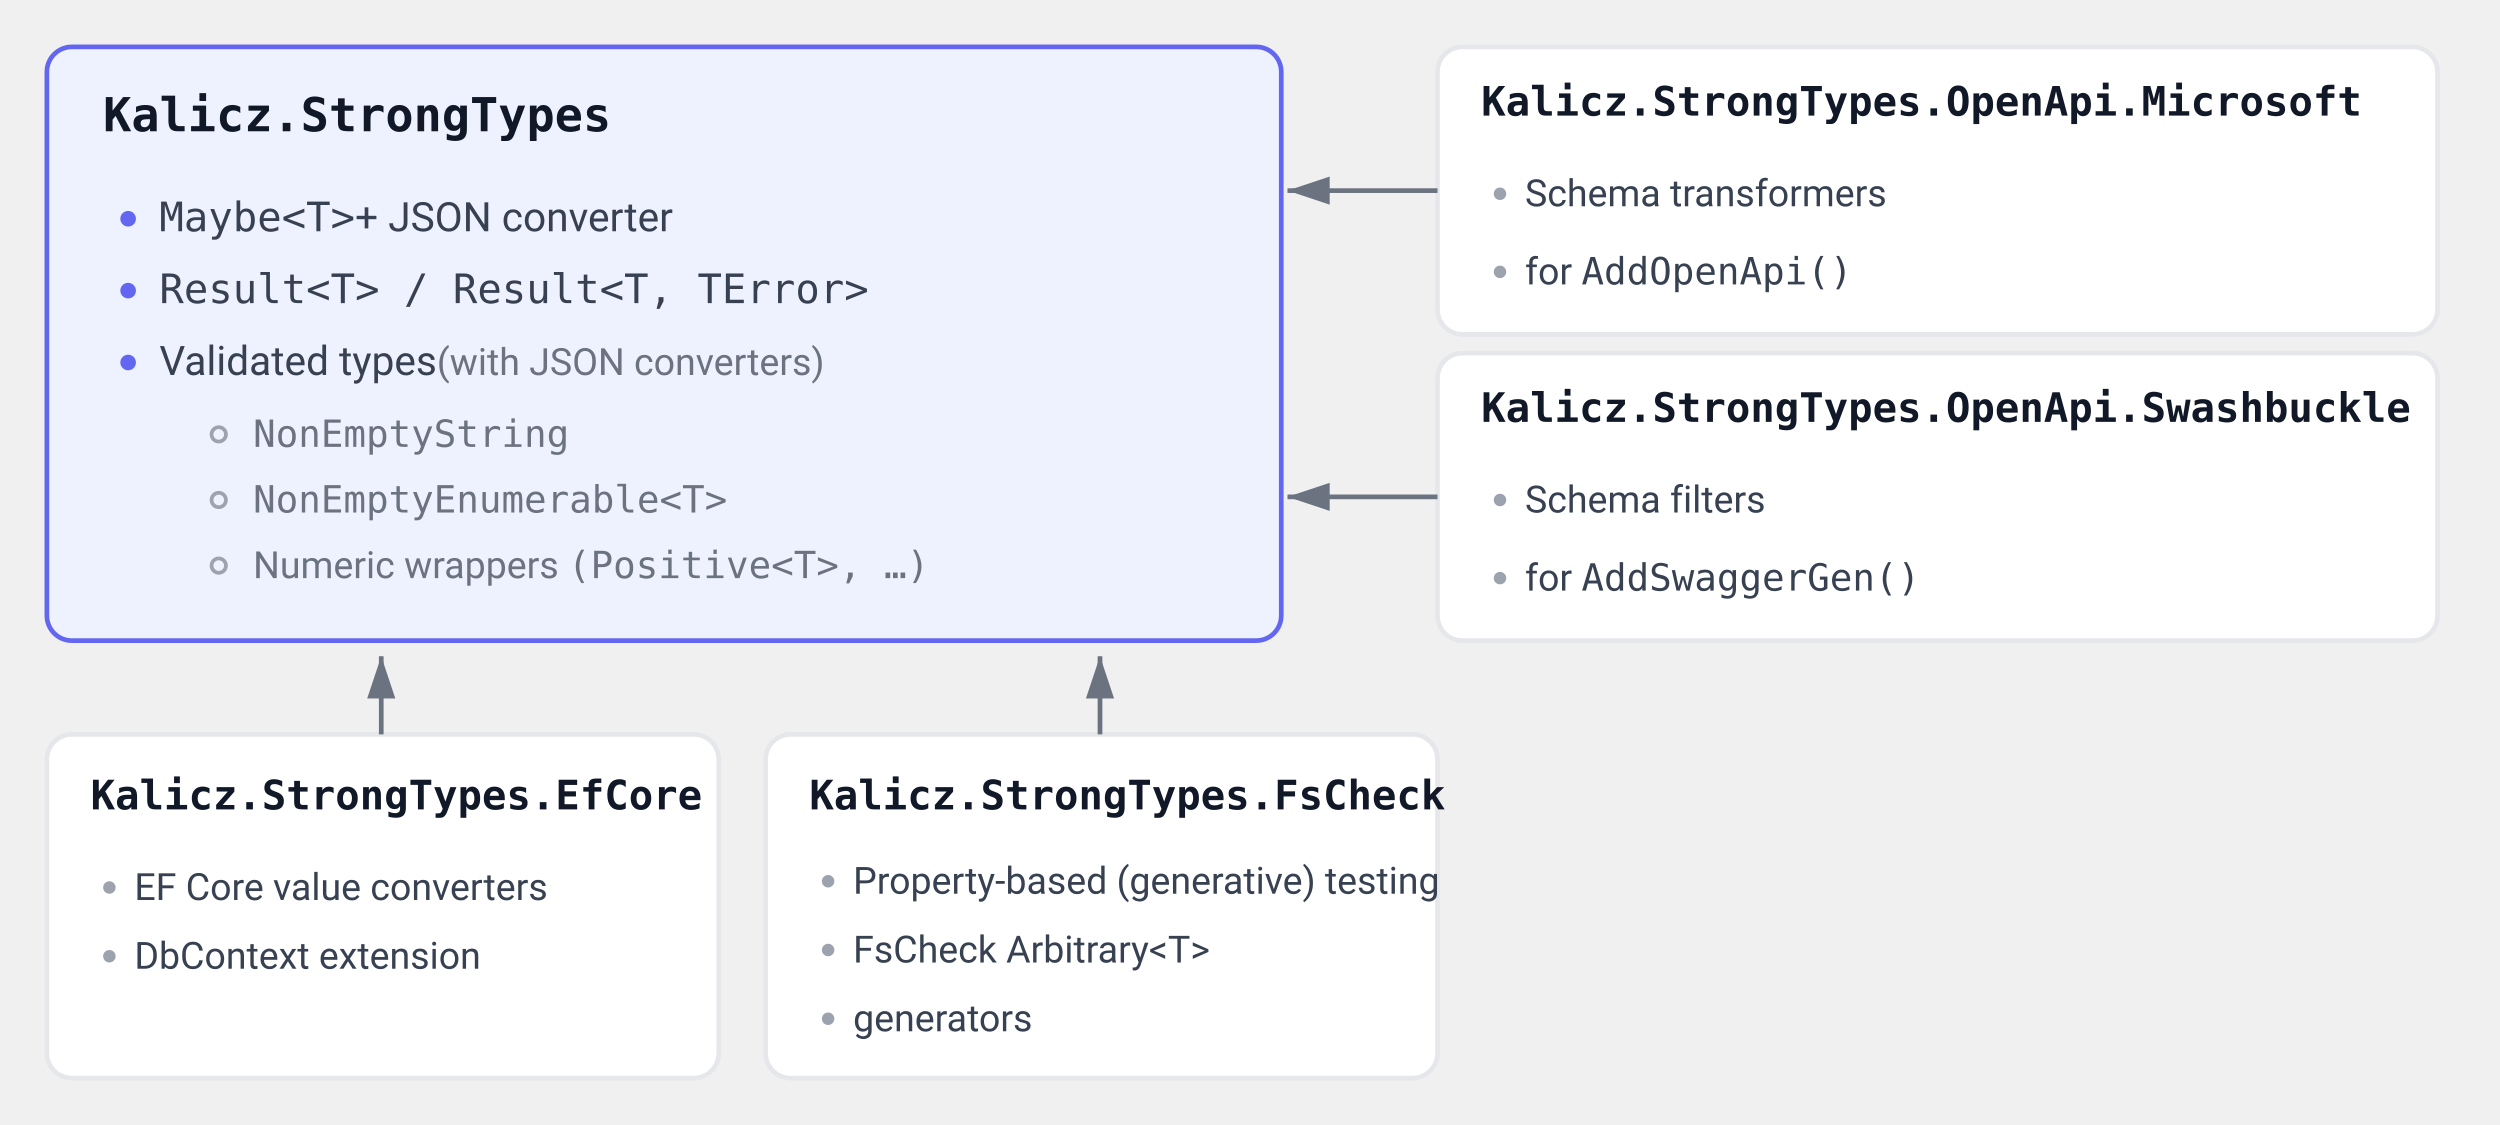
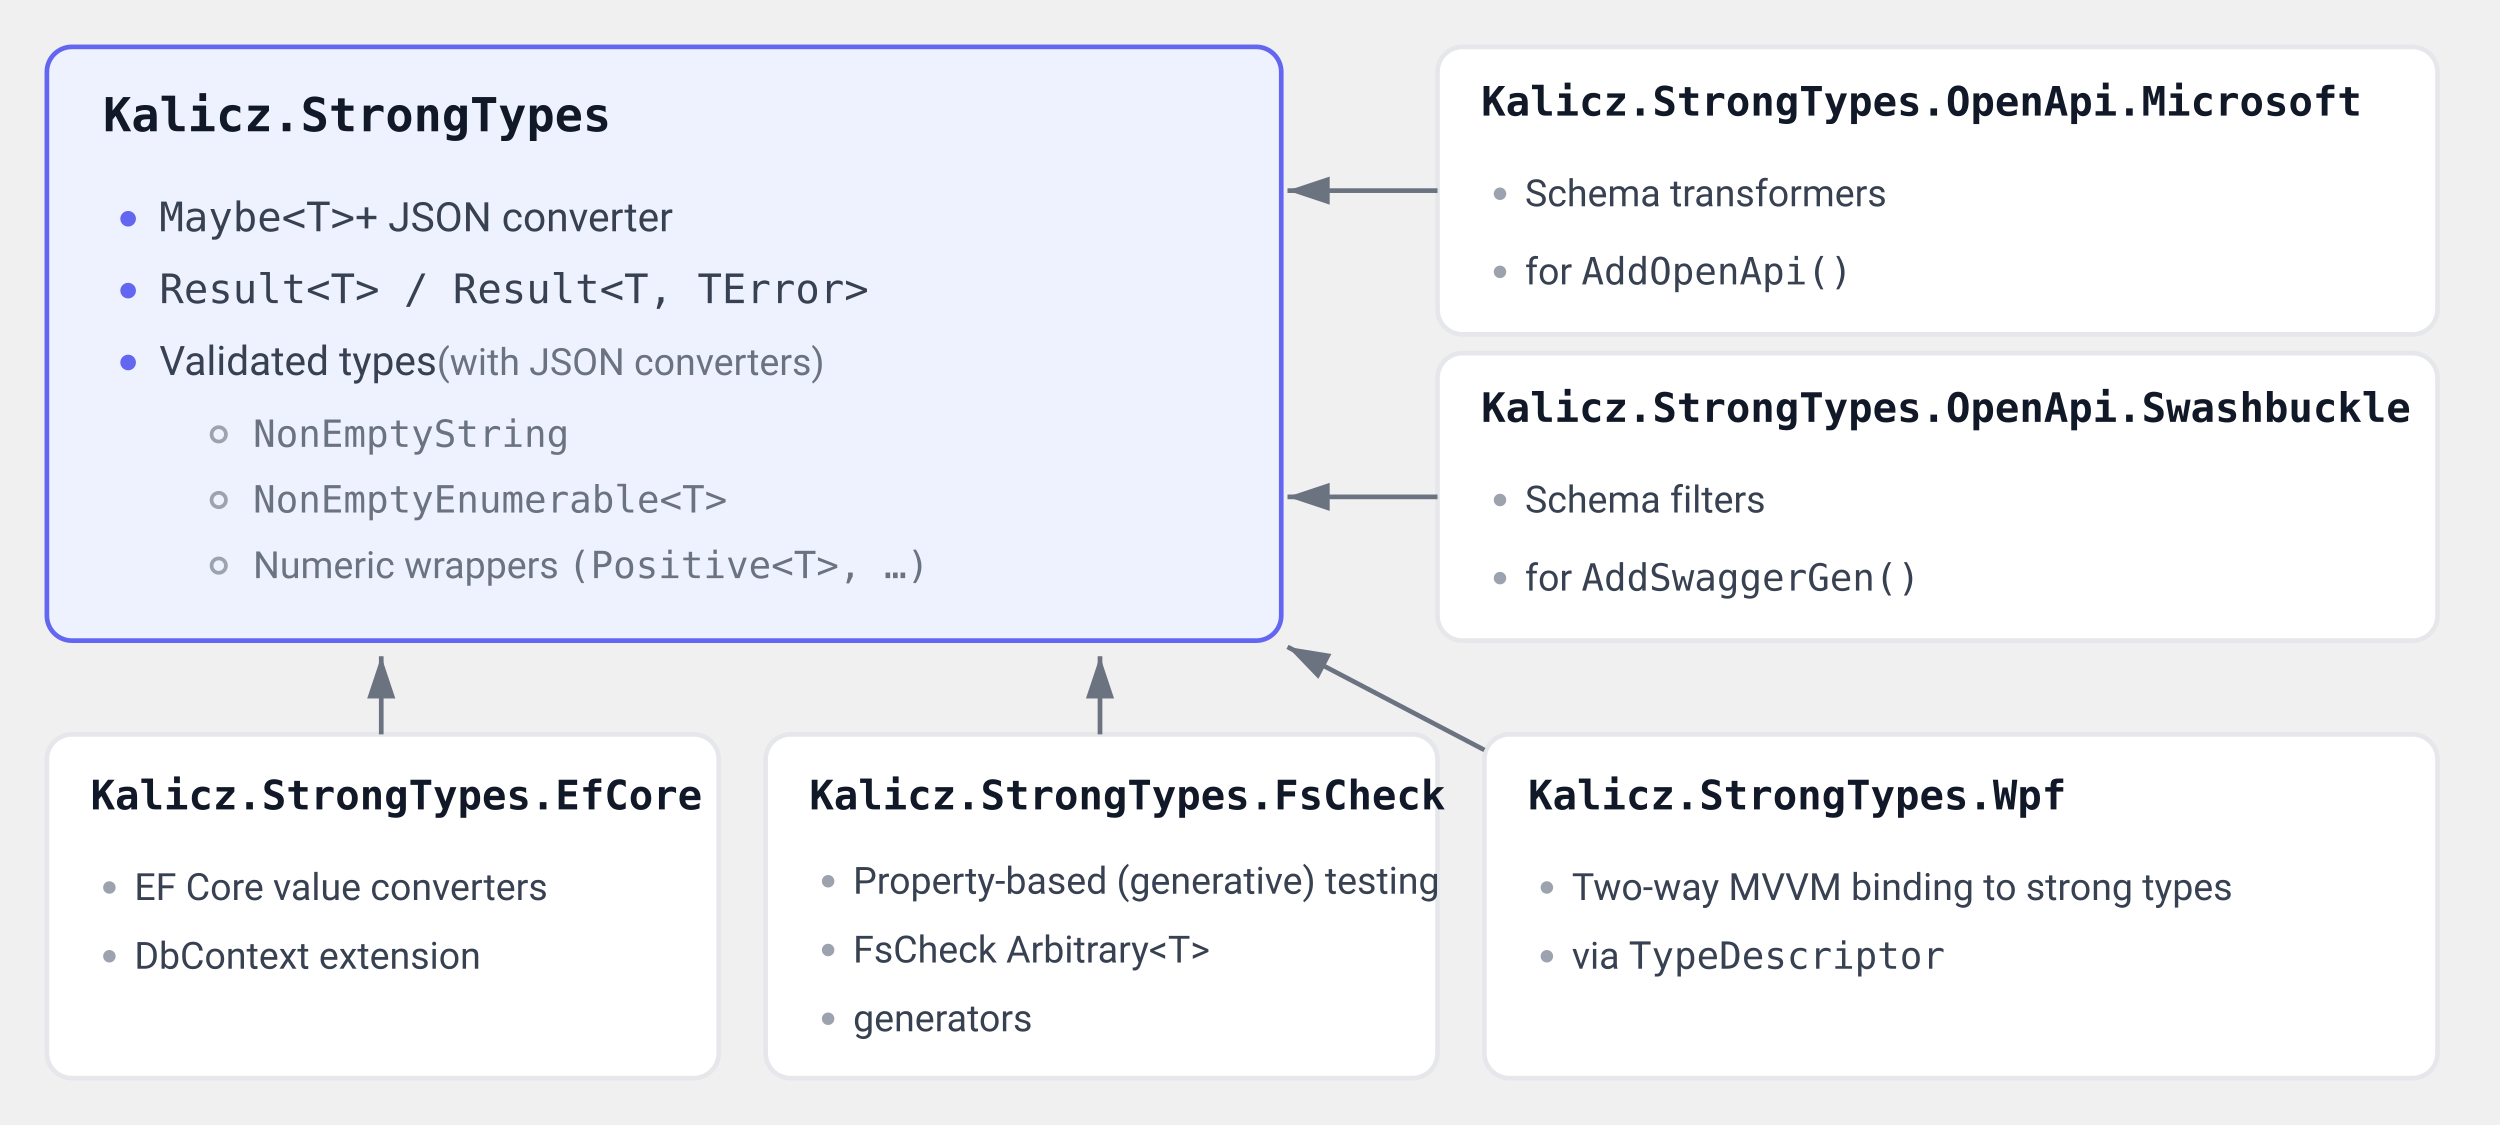
<svg xmlns="http://www.w3.org/2000/svg" class="dark" viewBox="0 0 800 360" role="img" aria-label="StrongTypes NuGet package layout">
  <style>
    .card-title { font: 600 13px ui-monospace, SFMono-Regular, 'SF Mono', Menlo, Consolas, monospace; fill: #111827; }
    .core-title { font: 700 15px ui-monospace, SFMono-Regular, 'SF Mono', Menlo, Consolas, monospace; fill: #111827; }
    .body       { font: 13px -apple-system, BlinkMacSystemFont, 'Segoe UI', Roboto, sans-serif; fill: #374151; }
    .body-mono  { font: 13px ui-monospace, SFMono-Regular, 'SF Mono', Menlo, Consolas, monospace; fill: #374151; }
    .sub-body   { font: 12px -apple-system, BlinkMacSystemFont, 'Segoe UI', Roboto, sans-serif; fill: #6B7280; }
    .sub-mono   { font: 12px ui-monospace, SFMono-Regular, 'SF Mono', Menlo, Consolas, monospace; fill: #6B7280; }
    .card-body  { font: 12px -apple-system, BlinkMacSystemFont, 'Segoe UI', Roboto, sans-serif; fill: #374151; }
    .card-mono  { font: 12px ui-monospace, SFMono-Regular, 'SF Mono', Menlo, Consolas, monospace; fill: #374151; }
    .bullet     { fill: #6366F1; }
    .sub-bullet { fill: none; stroke: #9CA3AF; stroke-width: 1.2; }
    .sm-bullet  { fill: #9CA3AF; }

    .core-bg       { fill: #EEF2FF; }
    .core-border   { stroke: #6366F1; }
    .card-bg       { fill: #FFFFFF; }
    .card-border   { stroke: #E5E7EB; }
    .arrow-line    { stroke: #6B7280; }

    :where(.dark) {
      .core-bg       { fill: #1a1d40; }
      .core-border   { stroke: #818CF8; }
      .card-bg       { fill: #161b22; }
      .card-border   { stroke: #30363d; }
      .arrow-line    { stroke: #8b949e; }

      .card-title { fill: #e6edf3; }
      .core-title { fill: #e6edf3; }
      .body       { fill: #c9d1d9; }
      .body-mono  { fill: #c9d1d9; }
      .sub-body   { fill: #8b949e; }
      .sub-mono   { fill: #8b949e; }
      .card-body  { fill: #c9d1d9; }
      .card-mono  { fill: #c9d1d9; }
      .bullet     { fill: #A5B4FC; }
      .sub-bullet { stroke: #6e7681; }
      .sm-bullet  { fill: #8b949e; }
    }
  </style>
  <defs>
    <marker id="pl-arrow" markerWidth="10" markerHeight="10" refX="9" refY="3" orient="auto" markerUnits="strokeWidth">
      <path d="M 0,0 L 9,3 L 0,6 z" fill="#6B7280" />
    </marker>
  </defs>
  <rect class="core-bg core-border" x="15" y="15" width="395" height="190" rx="8" stroke-width="1.5" />
  <text class="core-title" x="33" y="42">Kalicz.StrongTypes</text>
  <circle class="bullet" cx="41" cy="70" r="2.5" />
  <text class="body-mono" x="51" y="74">Maybe&lt;T&gt;<tspan class="body"> + JSON converter</tspan>
  </text>
  <circle class="bullet" cx="41" cy="93" r="2.5" />
  <text class="body-mono" x="51" y="97">Result&lt;T&gt; / Result&lt;T, TError&gt;</text>
  <circle class="bullet" cx="41" cy="116" r="2.5" />
  <text class="body" x="51" y="120">Validated types<tspan class="sub-body"> (with JSON converters)</tspan>
  </text>
  <circle class="sub-bullet" cx="70" cy="139" r="2.3" />
  <text class="sub-mono" x="81" y="143">NonEmptyString</text>
  <circle class="sub-bullet" cx="70" cy="160" r="2.3" />
  <text class="sub-mono" x="81" y="164">NonEmptyEnumerable&lt;T&gt;</text>
  <circle class="sub-bullet" cx="70" cy="181" r="2.3" />
  <text class="sub-body" x="81" y="185">Numeric wrappers <tspan font-family="ui-monospace, Menlo, Consolas, monospace">(Positive&lt;T&gt;, …)</tspan>
  </text>
  <rect class="card-bg card-border" x="460" y="15" width="320" height="92" rx="8" stroke-width="1.5" />
  <text class="card-title" x="474" y="37">Kalicz.StrongTypes.OpenApi.Microsoft</text>
  <circle class="sm-bullet" cx="480" cy="62" r="2" />
  <text class="card-body" x="488" y="66">Schema transformers</text>
  <circle class="sm-bullet" cx="480" cy="87" r="2" />
  <text class="card-body" x="488" y="91">for <tspan font-family="ui-monospace, Menlo, Consolas, monospace">AddOpenApi()</tspan>
  </text>
  <rect class="card-bg card-border" x="460" y="113" width="320" height="92" rx="8" stroke-width="1.5" />
  <text class="card-title" x="474" y="135">Kalicz.StrongTypes.OpenApi.Swashbuckle</text>
  <circle class="sm-bullet" cx="480" cy="160" r="2" />
  <text class="card-body" x="488" y="164">Schema filters</text>
  <circle class="sm-bullet" cx="480" cy="185" r="2" />
  <text class="card-body" x="488" y="189">for <tspan font-family="ui-monospace, Menlo, Consolas, monospace">AddSwaggerGen()</tspan>
  </text>
  <rect class="card-bg card-border" x="15" y="235" width="215" height="110" rx="8" stroke-width="1.5" />
  <text class="card-title" x="29" y="259">Kalicz.StrongTypes.EfCore</text>
  <circle class="sm-bullet" cx="35" cy="284" r="2" />
  <text class="card-body" x="43" y="288">EF Core value converters</text>
  <circle class="sm-bullet" cx="35" cy="306" r="2" />
  <text class="card-body" x="43" y="310">DbContext extension</text>
  <rect class="card-bg card-border" x="245" y="235" width="215" height="110" rx="8" stroke-width="1.5" />
  <text class="card-title" x="259" y="259">Kalicz.StrongTypes.FsCheck</text>
  <circle class="sm-bullet" cx="265" cy="282" r="2" />
  <text class="card-body" x="273" y="286">Property-based (generative) testing</text>
  <circle class="sm-bullet" cx="265" cy="304" r="2" />
  <text class="card-body" x="273" y="308">FsCheck Arbitrary&lt;T&gt;</text>
  <circle class="sm-bullet" cx="265" cy="326" r="2" />
  <text class="card-body" x="273" y="330">generators</text>
+   <rect class="card-bg card-border" x="475" y="235" width="305" height="110" rx="8" stroke-width="1.5" />
+   <text class="card-title" x="489" y="259">Kalicz.StrongTypes.Wpf</text>
+   <circle class="sm-bullet" cx="495" cy="284" r="2" />
+   <text class="card-body" x="503" y="288">Two-way MVVM binding to strong types</text>
+   <circle class="sm-bullet" cx="495" cy="306" r="2" />
+   <text class="card-body" x="503" y="310">via <tspan font-family="ui-monospace, Menlo, Consolas, monospace">TypeDescriptor</tspan>
+   </text>
  <line class="arrow-line" x1="460" y1="61" x2="412" y2="61" stroke-width="1.5" marker-end="url(#pl-arrow)" />
  <line class="arrow-line" x1="460" y1="159" x2="412" y2="159" stroke-width="1.5" marker-end="url(#pl-arrow)" />
  <line class="arrow-line" x1="122" y1="235" x2="122" y2="210" stroke-width="1.5" marker-end="url(#pl-arrow)" />
  <line class="arrow-line" x1="352" y1="235" x2="352" y2="210" stroke-width="1.5" marker-end="url(#pl-arrow)" />
+   <line class="arrow-line" x1="475" y1="240" x2="412" y2="207" stroke-width="1.5" marker-end="url(#pl-arrow)" />
</svg>
